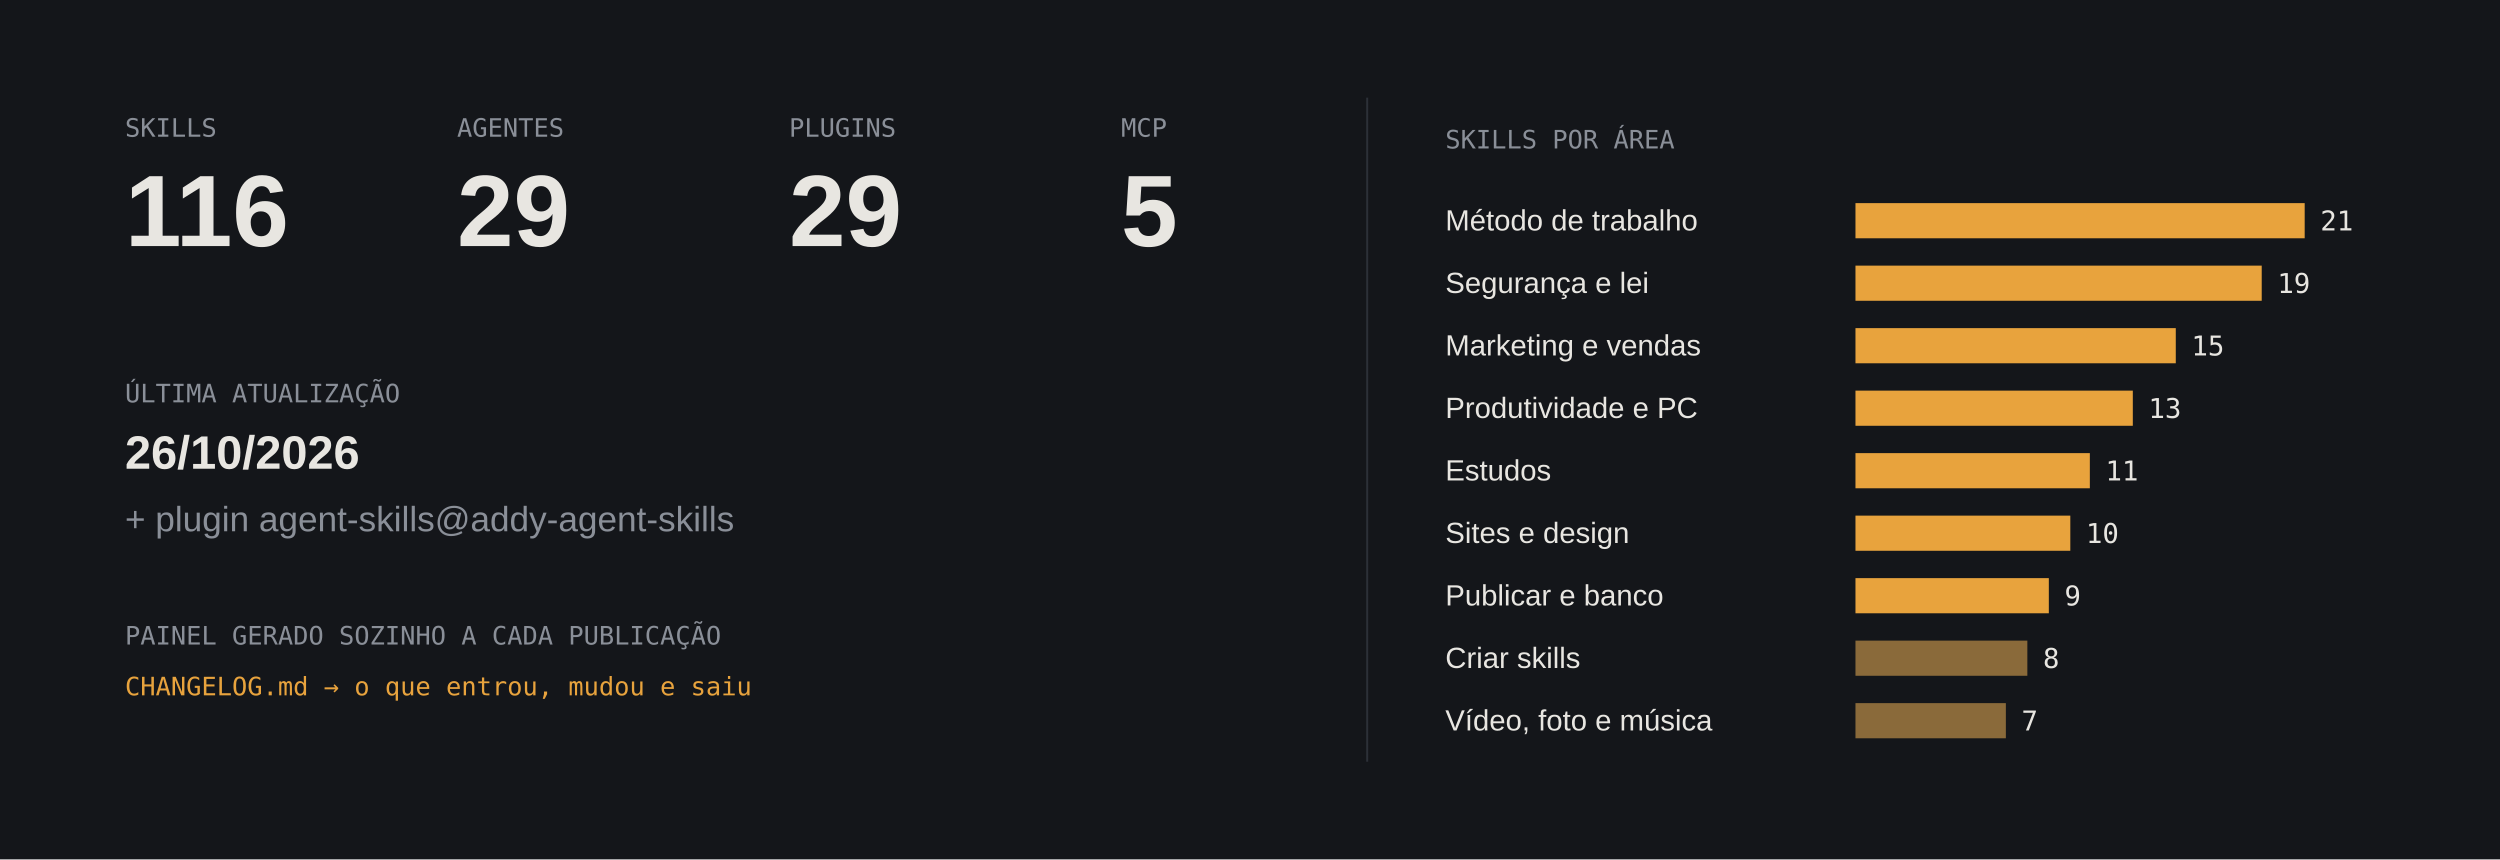
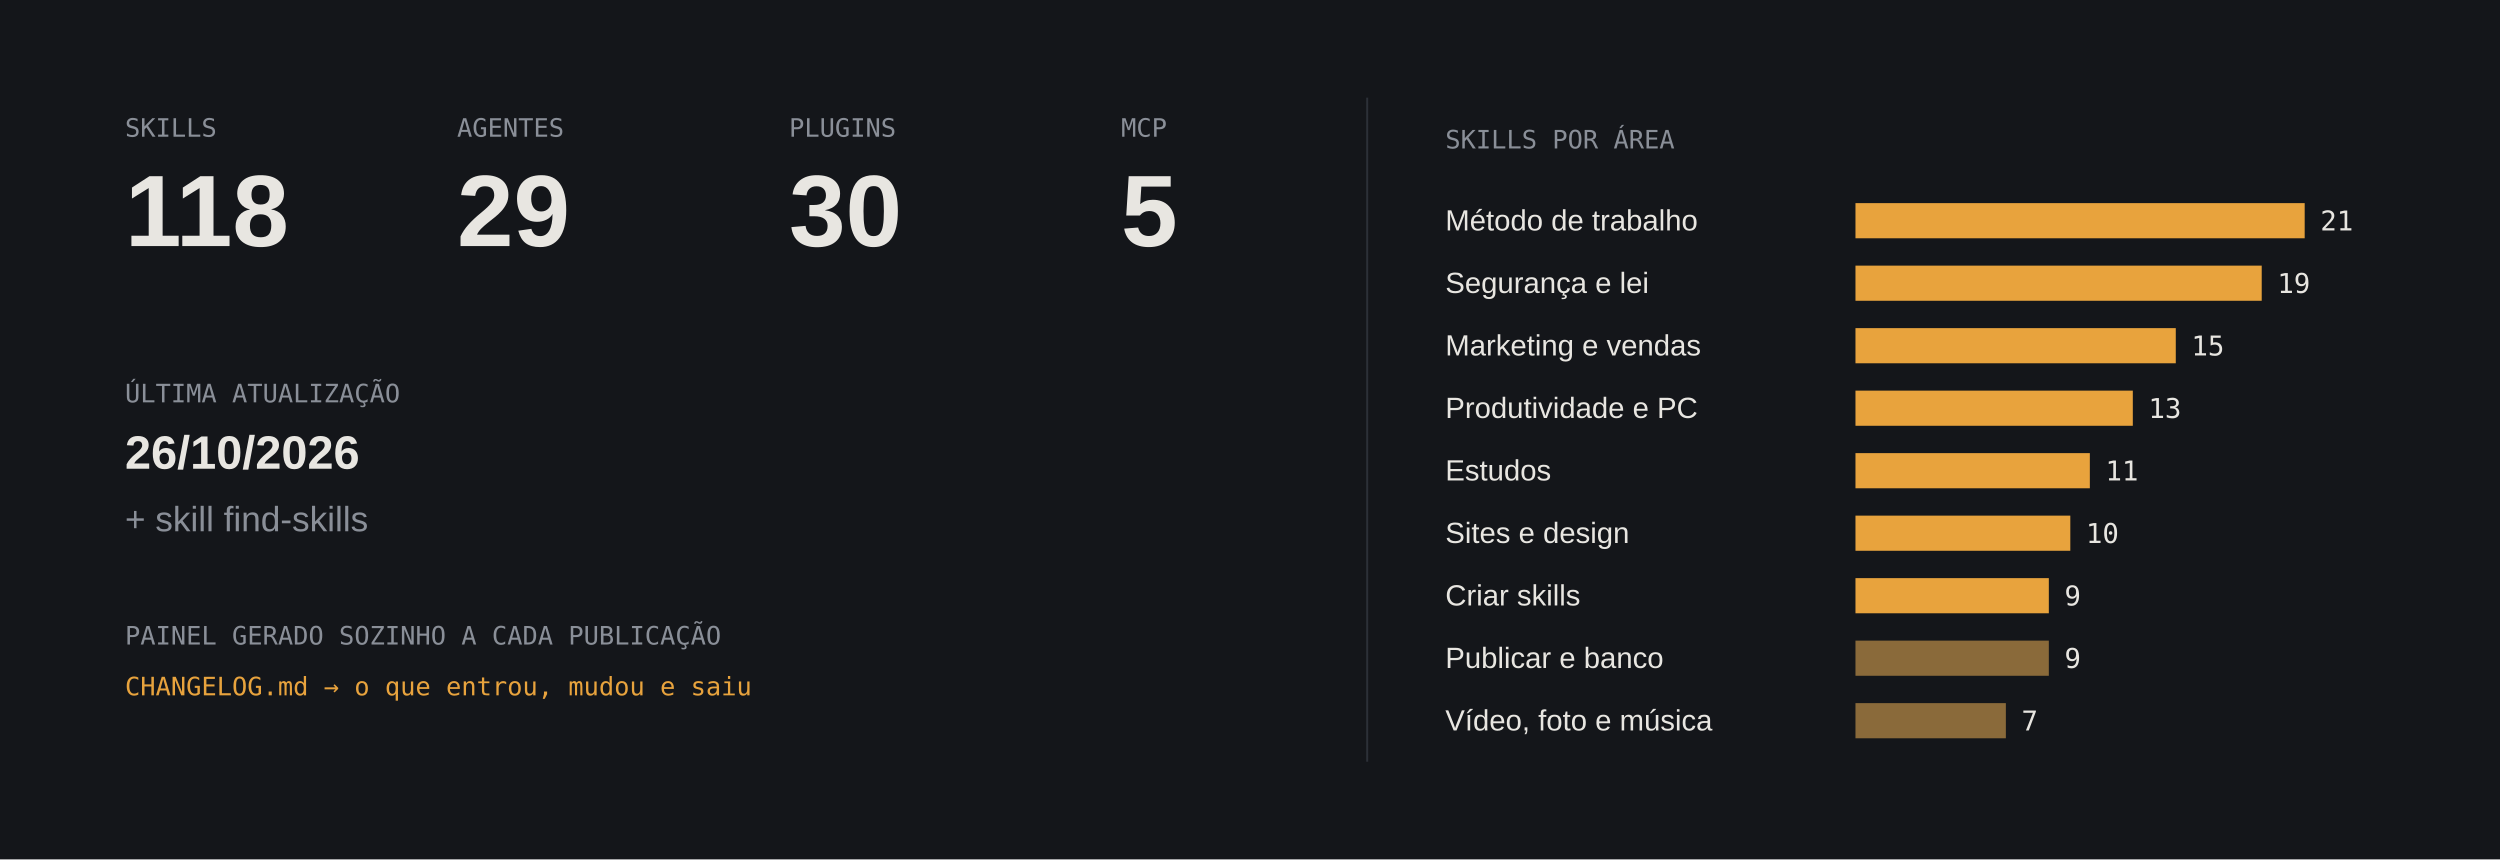
<svg xmlns="http://www.w3.org/2000/svg" viewBox="0 0 1280 440" width="1280" height="440" role="img" aria-label="Painel do kit: skills por área e última atualização 26/10/2026">
  <rect width="1280" height="440" fill="#14161a" />
  <text x="64" y="70" font-family="'JetBrains Mono','Cascadia Code',Consolas,'DejaVu Sans Mono',monospace" font-size="13" fill="#8a8f98">SKILLS</text>
-   <text x="64" y="126" font-family="'Inter Tight','Segoe UI','Helvetica Neue',Arial,sans-serif" font-size="52" font-weight="700" fill="#e8e6e1">116</text>
+   <text x="64" y="126" font-family="'Inter Tight','Segoe UI','Helvetica Neue',Arial,sans-serif" font-size="52" font-weight="700" fill="#e8e6e1">118</text>
  <text x="234" y="70" font-family="'JetBrains Mono','Cascadia Code',Consolas,'DejaVu Sans Mono',monospace" font-size="13" fill="#8a8f98">AGENTES</text>
  <text x="234" y="126" font-family="'Inter Tight','Segoe UI','Helvetica Neue',Arial,sans-serif" font-size="52" font-weight="700" fill="#e8e6e1">29</text>
  <text x="404" y="70" font-family="'JetBrains Mono','Cascadia Code',Consolas,'DejaVu Sans Mono',monospace" font-size="13" fill="#8a8f98">PLUGINS</text>
-   <text x="404" y="126" font-family="'Inter Tight','Segoe UI','Helvetica Neue',Arial,sans-serif" font-size="52" font-weight="700" fill="#e8e6e1">29</text>
+   <text x="404" y="126" font-family="'Inter Tight','Segoe UI','Helvetica Neue',Arial,sans-serif" font-size="52" font-weight="700" fill="#e8e6e1">30</text>
  <text x="574" y="70" font-family="'JetBrains Mono','Cascadia Code',Consolas,'DejaVu Sans Mono',monospace" font-size="13" fill="#8a8f98">MCP</text>
  <text x="574" y="126" font-family="'Inter Tight','Segoe UI','Helvetica Neue',Arial,sans-serif" font-size="52" font-weight="700" fill="#e8e6e1">5</text>
  <text x="64" y="206" font-family="'JetBrains Mono','Cascadia Code',Consolas,'DejaVu Sans Mono',monospace" font-size="13" fill="#8a8f98">ÚLTIMA ATUALIZAÇÃO</text>
  <text x="64" y="240" font-family="'Inter Tight','Segoe UI','Helvetica Neue',Arial,sans-serif" font-size="24" font-weight="700" fill="#e8e6e1">26/10/2026</text>
-   <text x="64" y="272" font-family="'Inter Tight','Segoe UI','Helvetica Neue',Arial,sans-serif" font-size="18" fill="#8a8f98">+ plugin agent-skills@addy-agent-skills</text>
+   <text x="64" y="272" font-family="'Inter Tight','Segoe UI','Helvetica Neue',Arial,sans-serif" font-size="18" fill="#8a8f98">+ skill find-skills</text>
  <text x="64" y="330" font-family="'JetBrains Mono','Cascadia Code',Consolas,'DejaVu Sans Mono',monospace" font-size="13" fill="#8a8f98">PAINEL GERADO SOZINHO A CADA PUBLICAÇÃO</text>
  <text x="64" y="356" font-family="'JetBrains Mono','Cascadia Code',Consolas,'DejaVu Sans Mono',monospace" font-size="13" fill="#e8a33d">CHANGELOG.md → o que entrou, mudou e saiu</text>
  <line x1="700" y1="50" x2="700" y2="390" stroke="#2c3038" />
  <text x="740" y="76" font-family="'JetBrains Mono','Cascadia Code',Consolas,'DejaVu Sans Mono',monospace" font-size="13" fill="#8a8f98">SKILLS POR ÁREA</text>
  <text x="740" y="118" font-family="'Inter Tight','Segoe UI','Helvetica Neue',Arial,sans-serif" font-size="15" fill="#e8e6e1">Método de trabalho</text>
  <rect x="950" y="104" width="230" height="18" fill="#e8a33d" />
  <text x="1188" y="118" font-family="'JetBrains Mono','Cascadia Code',Consolas,'DejaVu Sans Mono',monospace" font-size="14" fill="#e8e6e1">21</text>
  <text x="740" y="150" font-family="'Inter Tight','Segoe UI','Helvetica Neue',Arial,sans-serif" font-size="15" fill="#e8e6e1">Segurança e lei</text>
  <rect x="950" y="136" width="208" height="18" fill="#e8a33d" />
  <text x="1166" y="150" font-family="'JetBrains Mono','Cascadia Code',Consolas,'DejaVu Sans Mono',monospace" font-size="14" fill="#e8e6e1">19</text>
  <text x="740" y="182" font-family="'Inter Tight','Segoe UI','Helvetica Neue',Arial,sans-serif" font-size="15" fill="#e8e6e1">Marketing e vendas</text>
  <rect x="950" y="168" width="164" height="18" fill="#e8a33d" />
  <text x="1122" y="182" font-family="'JetBrains Mono','Cascadia Code',Consolas,'DejaVu Sans Mono',monospace" font-size="14" fill="#e8e6e1">15</text>
  <text x="740" y="214" font-family="'Inter Tight','Segoe UI','Helvetica Neue',Arial,sans-serif" font-size="15" fill="#e8e6e1">Produtividade e PC</text>
  <rect x="950" y="200" width="142" height="18" fill="#e8a33d" />
  <text x="1100" y="214" font-family="'JetBrains Mono','Cascadia Code',Consolas,'DejaVu Sans Mono',monospace" font-size="14" fill="#e8e6e1">13</text>
  <text x="740" y="246" font-family="'Inter Tight','Segoe UI','Helvetica Neue',Arial,sans-serif" font-size="15" fill="#e8e6e1">Estudos</text>
  <rect x="950" y="232" width="120" height="18" fill="#e8a33d" />
  <text x="1078" y="246" font-family="'JetBrains Mono','Cascadia Code',Consolas,'DejaVu Sans Mono',monospace" font-size="14" fill="#e8e6e1">11</text>
  <text x="740" y="278" font-family="'Inter Tight','Segoe UI','Helvetica Neue',Arial,sans-serif" font-size="15" fill="#e8e6e1">Sites e design</text>
  <rect x="950" y="264" width="110" height="18" fill="#e8a33d" />
  <text x="1068" y="278" font-family="'JetBrains Mono','Cascadia Code',Consolas,'DejaVu Sans Mono',monospace" font-size="14" fill="#e8e6e1">10</text>
-   <text x="740" y="310" font-family="'Inter Tight','Segoe UI','Helvetica Neue',Arial,sans-serif" font-size="15" fill="#e8e6e1">Publicar e banco</text>
+   <text x="740" y="310" font-family="'Inter Tight','Segoe UI','Helvetica Neue',Arial,sans-serif" font-size="15" fill="#e8e6e1">Criar skills</text>
  <rect x="950" y="296" width="99" height="18" fill="#e8a33d" />
  <text x="1057" y="310" font-family="'JetBrains Mono','Cascadia Code',Consolas,'DejaVu Sans Mono',monospace" font-size="14" fill="#e8e6e1">9</text>
-   <text x="740" y="342" font-family="'Inter Tight','Segoe UI','Helvetica Neue',Arial,sans-serif" font-size="15" fill="#e8e6e1">Criar skills</text>
-   <rect x="950" y="328" width="88" height="18" fill="#8a6a3a" />
-   <text x="1046" y="342" font-family="'JetBrains Mono','Cascadia Code',Consolas,'DejaVu Sans Mono',monospace" font-size="14" fill="#e8e6e1">8</text>
+   <text x="740" y="342" font-family="'Inter Tight','Segoe UI','Helvetica Neue',Arial,sans-serif" font-size="15" fill="#e8e6e1">Publicar e banco</text>
+   <rect x="950" y="328" width="99" height="18" fill="#8a6a3a" />
+   <text x="1057" y="342" font-family="'JetBrains Mono','Cascadia Code',Consolas,'DejaVu Sans Mono',monospace" font-size="14" fill="#e8e6e1">9</text>
  <text x="740" y="374" font-family="'Inter Tight','Segoe UI','Helvetica Neue',Arial,sans-serif" font-size="15" fill="#e8e6e1">Vídeo, foto e música</text>
  <rect x="950" y="360" width="77" height="18" fill="#8a6a3a" />
  <text x="1035" y="374" font-family="'JetBrains Mono','Cascadia Code',Consolas,'DejaVu Sans Mono',monospace" font-size="14" fill="#e8e6e1">7</text>
</svg>
